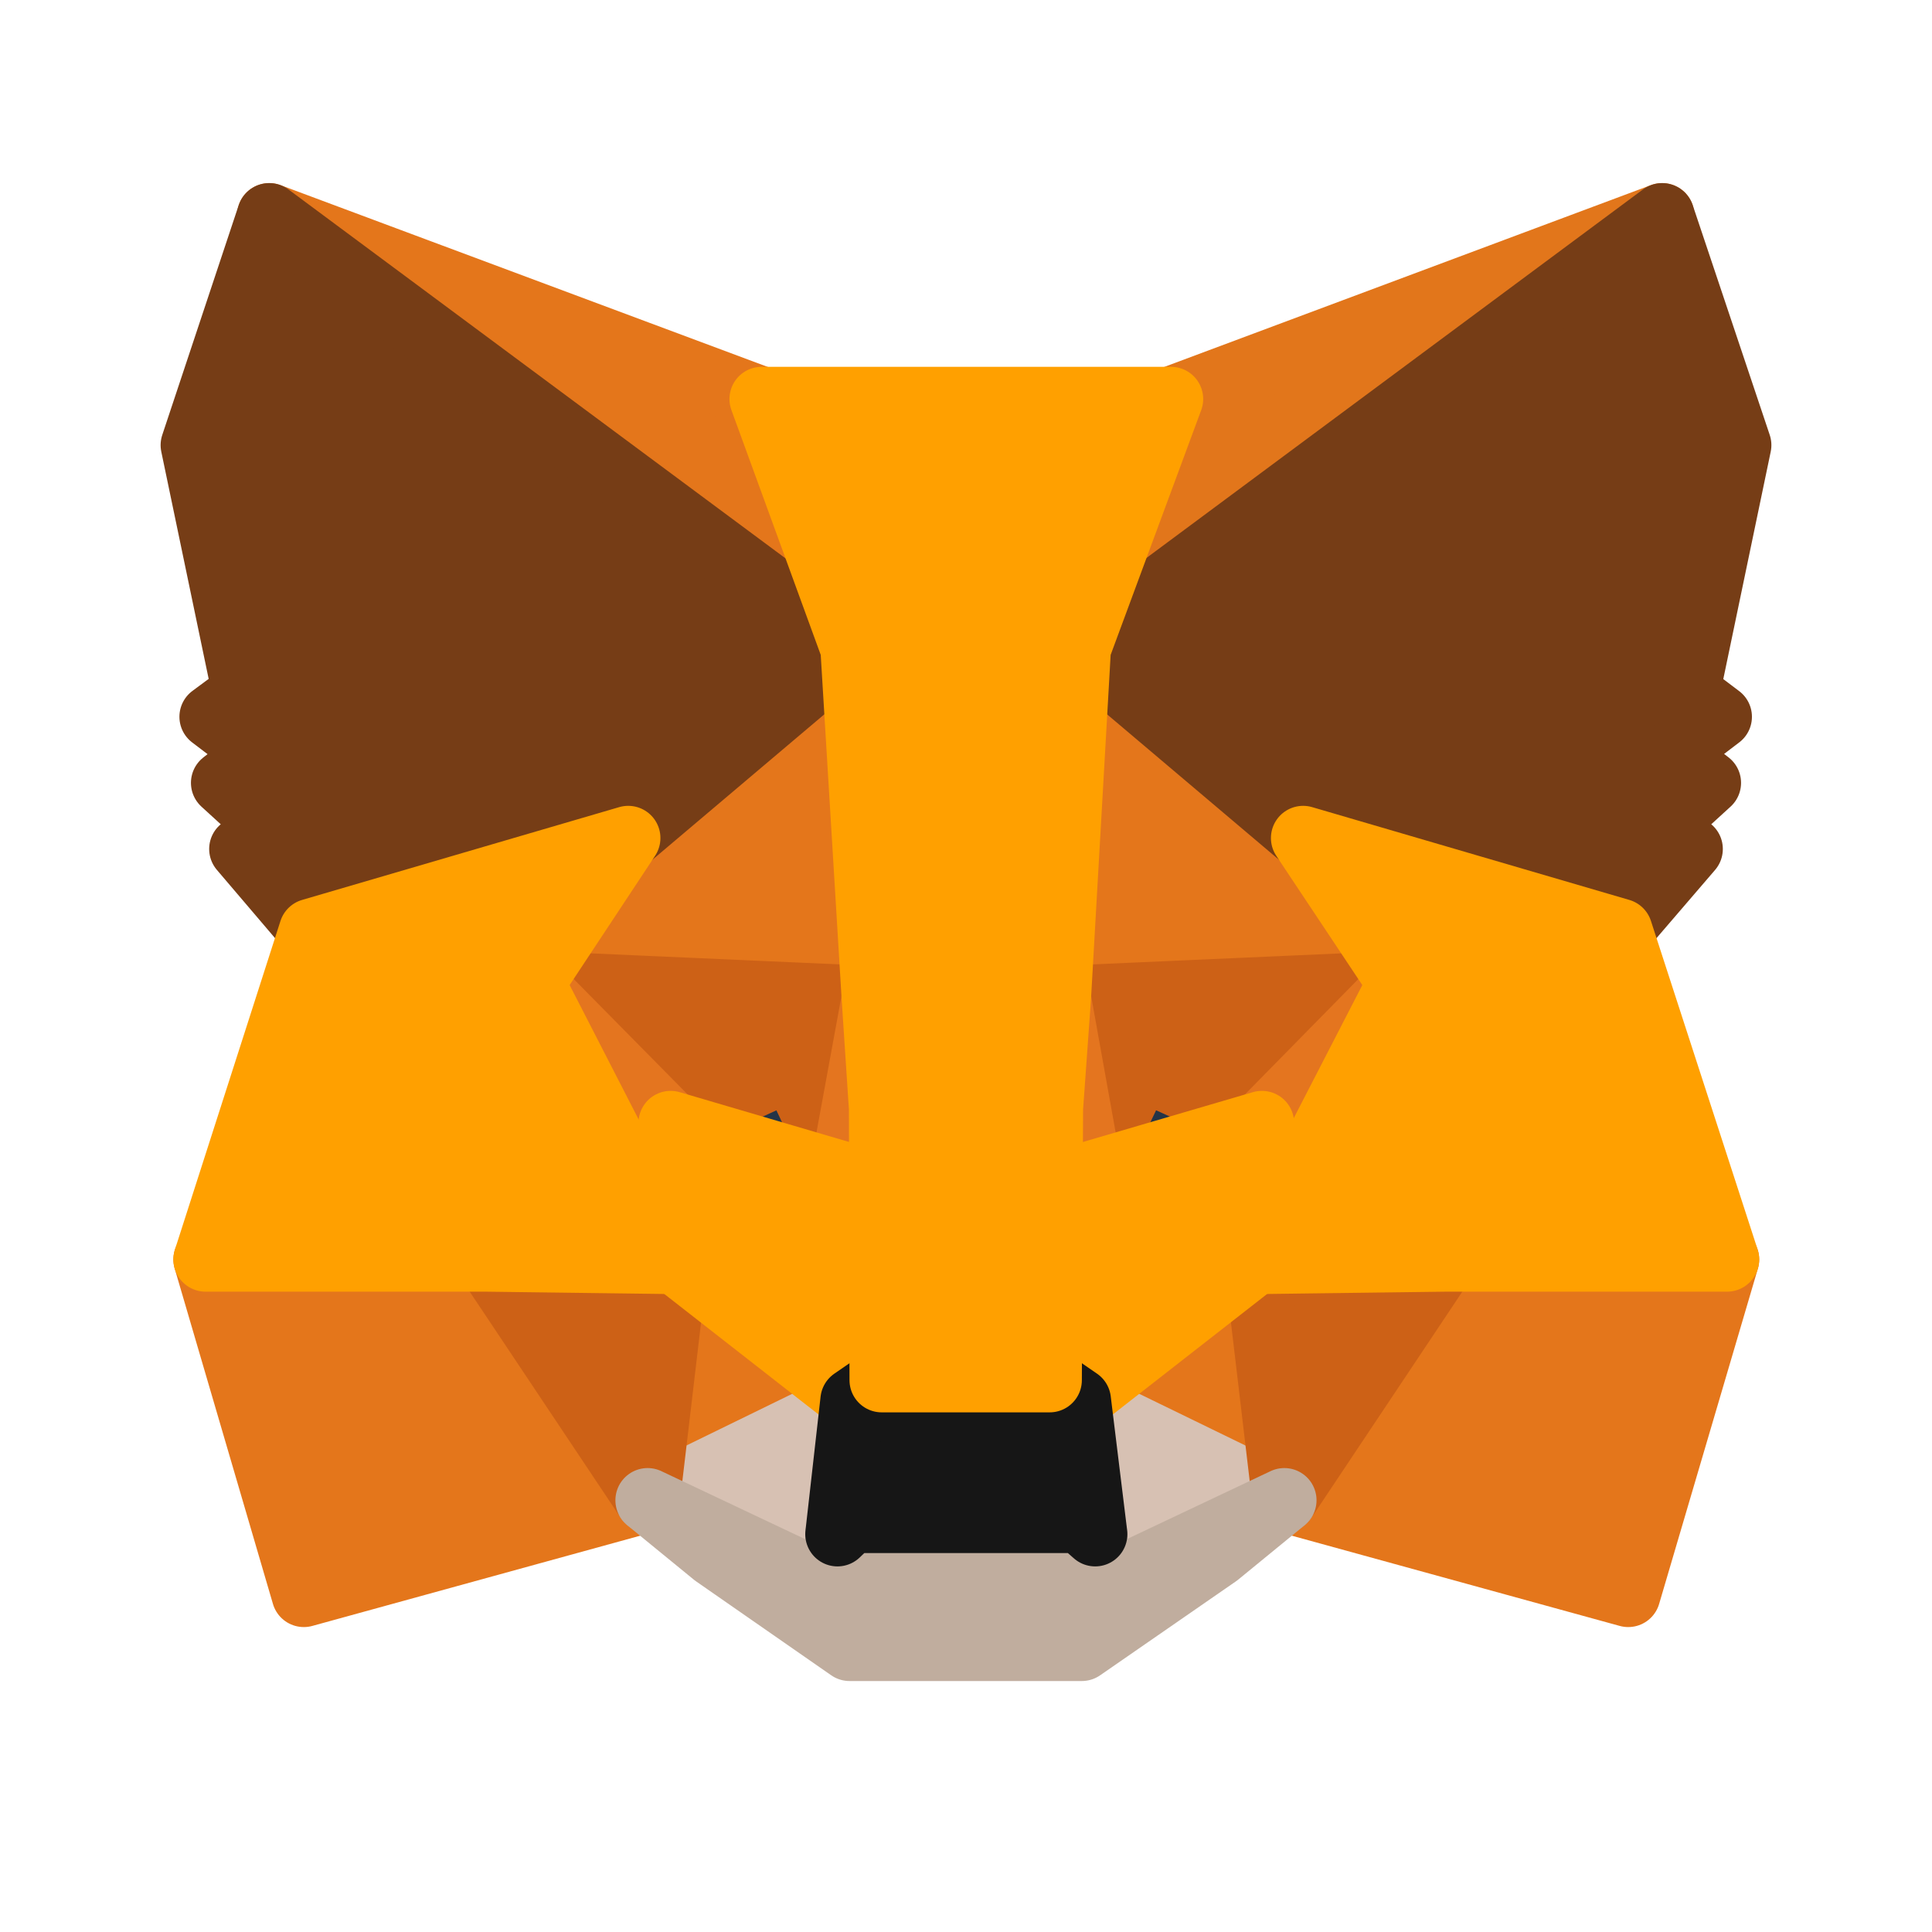
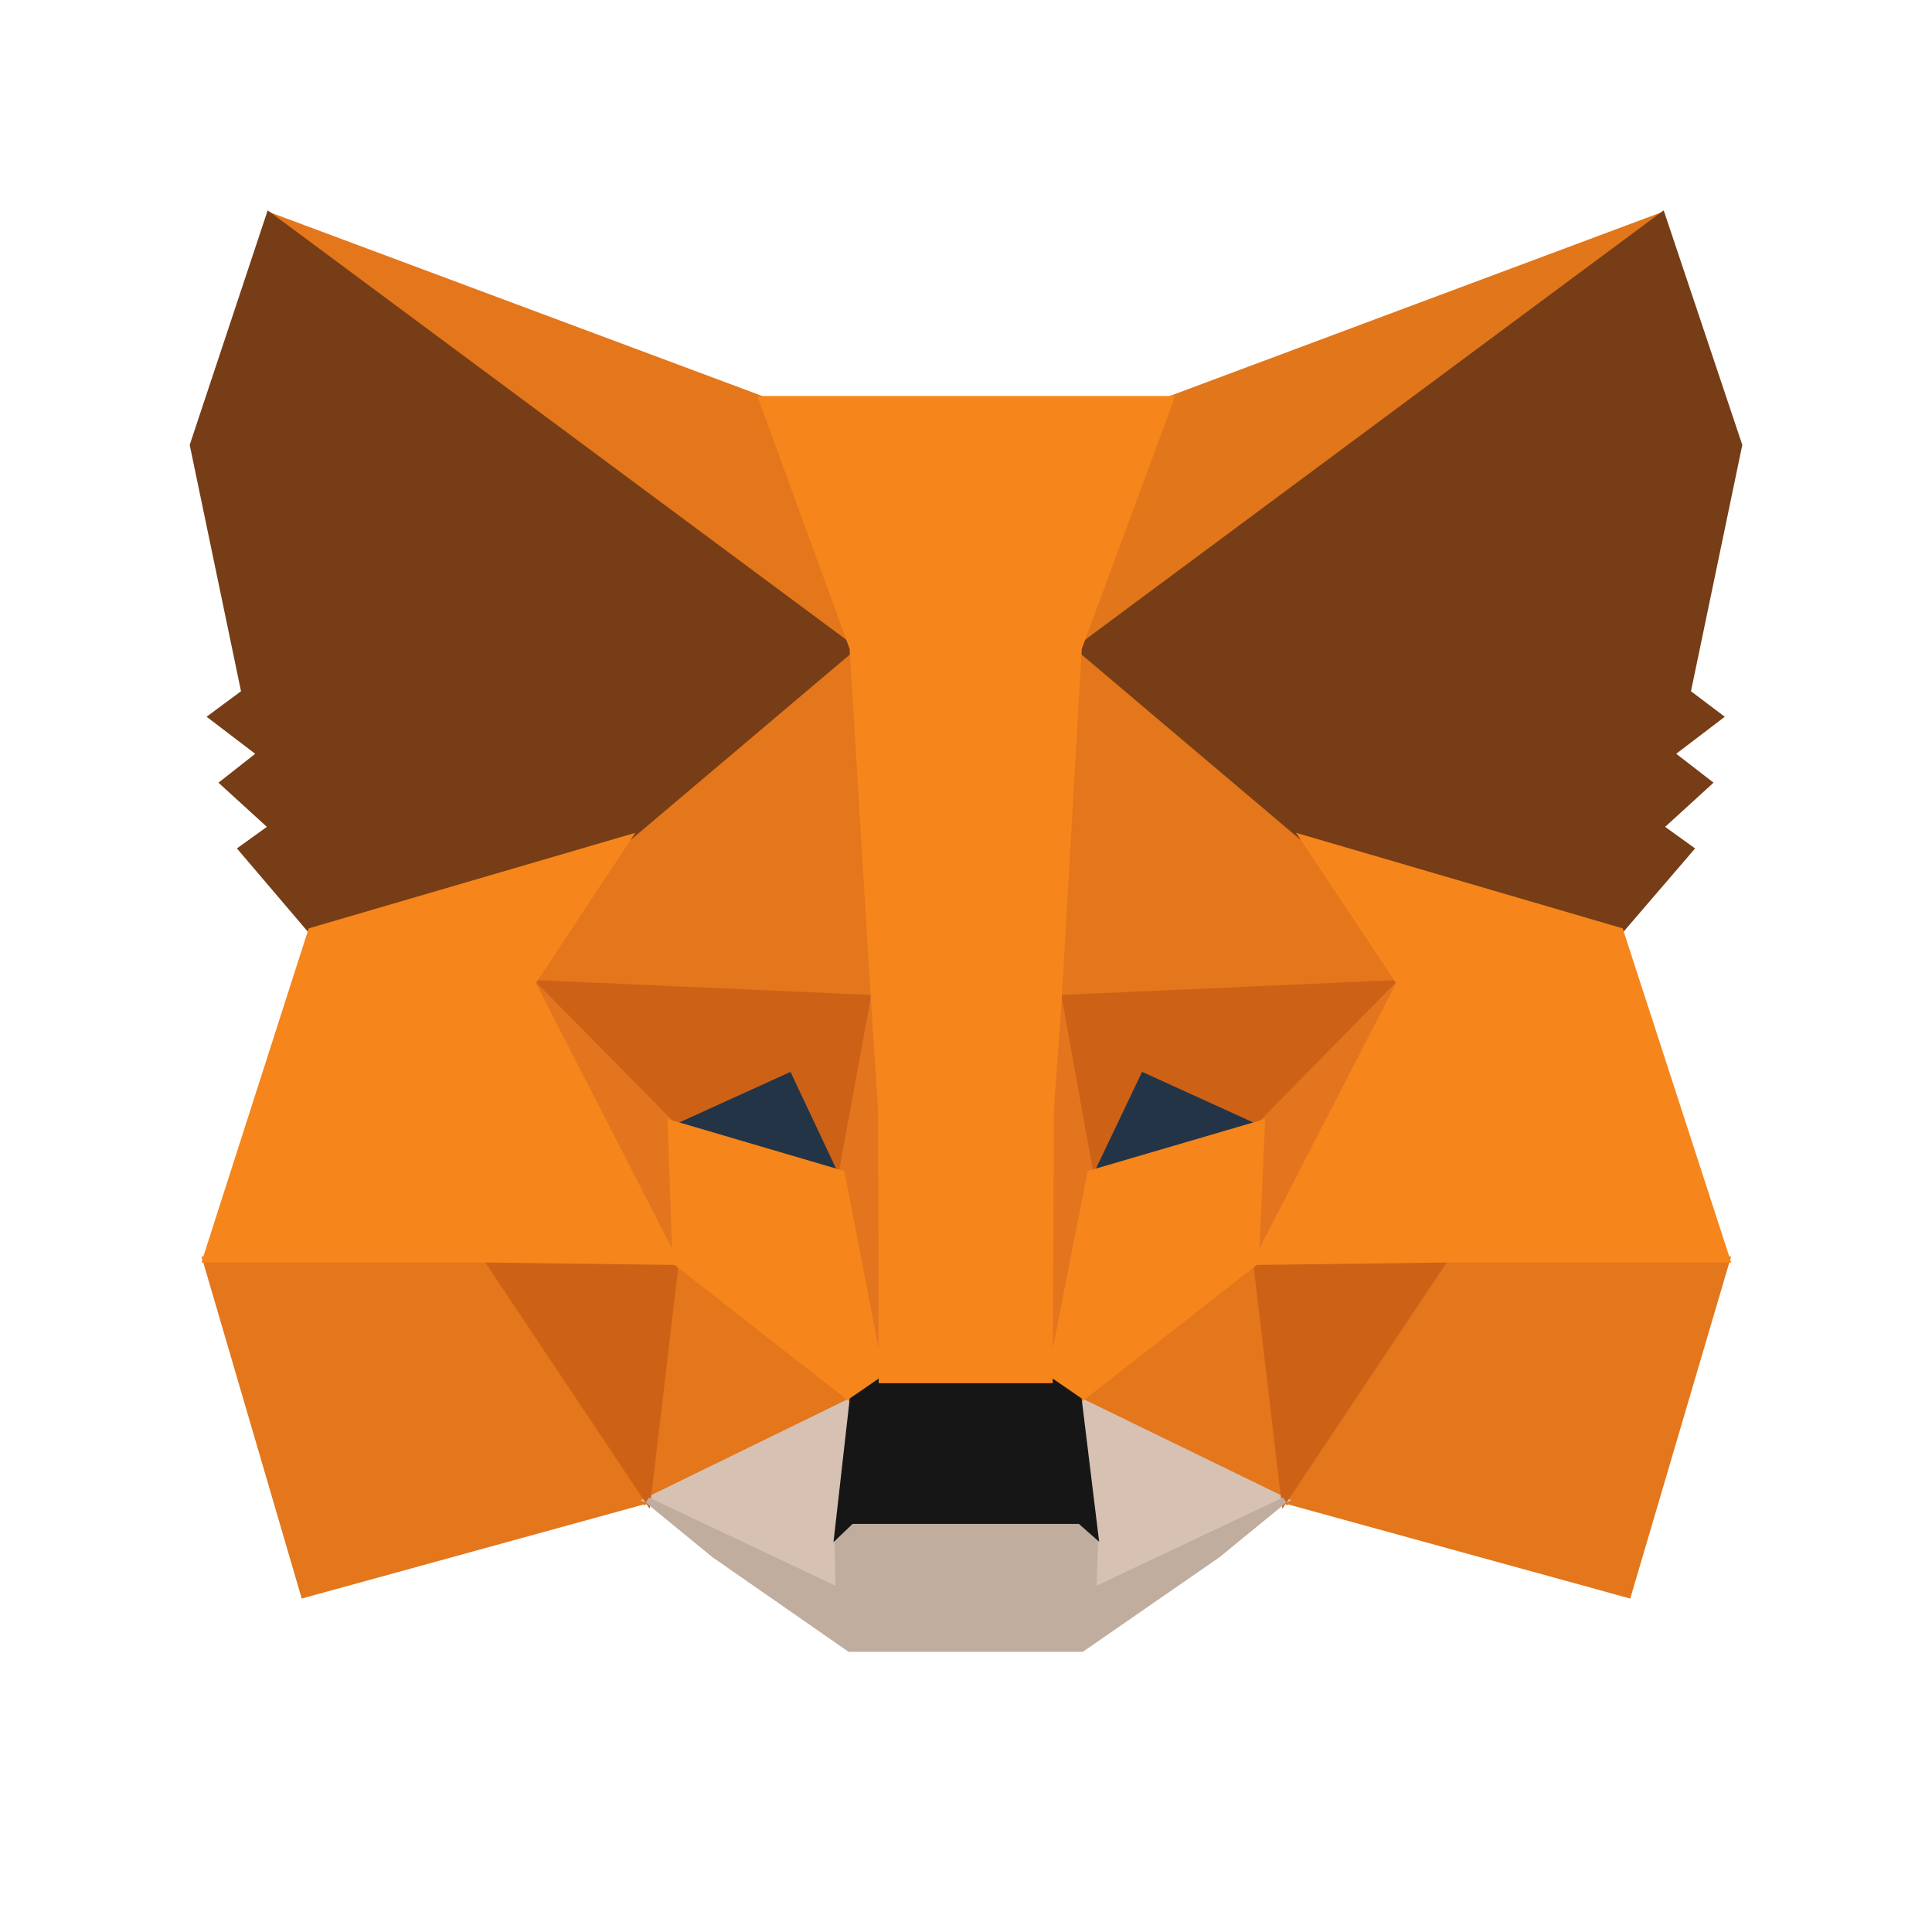
- <svg xmlns="http://www.w3.org/2000/svg" width="30" height="30" viewBox="0 0 30 30" fill="none">
-   <path d="M25.81 3.343L16.441 10.301L18.173 6.196L25.81 3.343Z" fill="#E2761B" stroke="#E2761B" stroke-linecap="round" stroke-linejoin="round" />
-   <path d="M4.181 3.343L13.475 10.367L11.827 6.196L4.181 3.343Z" fill="#E4761B" stroke="#E4761B" stroke-linecap="round" stroke-linejoin="round" />
-   <path d="M22.439 19.473L19.944 23.296L25.283 24.765L26.817 19.557L22.439 19.473Z" fill="#E4761B" stroke="#E4761B" stroke-linecap="round" stroke-linejoin="round" />
-   <path d="M3.192 19.557L4.718 24.765L10.056 23.296L7.561 19.473L3.192 19.557Z" fill="#E4761B" stroke="#E4761B" stroke-linecap="round" stroke-linejoin="round" />
-   <path d="M9.755 13.013L8.268 15.264L13.569 15.499L13.381 9.802L9.755 13.013Z" fill="#E4761B" stroke="#E4761B" stroke-linecap="round" stroke-linejoin="round" />
-   <path d="M20.235 13.013L16.563 9.736L16.441 15.499L21.733 15.264L20.235 13.013Z" fill="#E4761B" stroke="#E4761B" stroke-linecap="round" stroke-linejoin="round" />
-   <path d="M10.057 23.296L13.239 21.742L10.49 19.595L10.057 23.296Z" fill="#E4761B" stroke="#E4761B" stroke-linecap="round" stroke-linejoin="round" />
-   <path d="M16.752 21.742L19.944 23.296L19.501 19.595L16.752 21.742Z" fill="#E4761B" stroke="#E4761B" stroke-linecap="round" stroke-linejoin="round" />
-   <path d="M19.943 23.296L16.751 21.742L17.006 23.823L16.977 24.699L19.943 23.296Z" fill="#D7C1B3" stroke="#D7C1B3" stroke-linecap="round" stroke-linejoin="round" />
-   <path d="M10.056 23.296L13.023 24.699L13.004 23.823L13.239 21.742L10.056 23.296Z" fill="#D7C1B3" stroke="#D7C1B3" stroke-linecap="round" stroke-linejoin="round" />
-   <path d="M13.07 18.22L10.414 17.439L12.288 16.582L13.07 18.22Z" fill="#233447" stroke="#233447" stroke-linecap="round" stroke-linejoin="round" />
-   <path d="M16.921 18.22L17.702 16.582L19.586 17.439L16.921 18.22Z" fill="#233447" stroke="#233447" stroke-linecap="round" stroke-linejoin="round" />
-   <path d="M10.057 23.296L10.508 19.473L7.561 19.557L10.057 23.296Z" fill="#CD6116" stroke="#CD6116" stroke-linecap="round" stroke-linejoin="round" />
-   <path d="M19.492 19.473L19.944 23.296L22.439 19.557L19.492 19.473Z" fill="#CD6116" stroke="#CD6116" stroke-linecap="round" stroke-linejoin="round" />
-   <path d="M21.733 15.264L16.441 15.499L16.93 18.22L17.712 16.582L19.595 17.439L21.733 15.264Z" fill="#CD6116" stroke="#CD6116" stroke-linecap="round" stroke-linejoin="round" />
-   <path d="M10.415 17.439L12.298 16.582L13.07 18.22L13.569 15.499L8.268 15.264L10.415 17.439Z" fill="#CD6116" stroke="#CD6116" stroke-linecap="round" stroke-linejoin="round" />
-   <path d="M8.267 15.264L10.49 19.595L10.414 17.439L8.267 15.264Z" fill="#E4751F" stroke="#E4751F" stroke-linecap="round" stroke-linejoin="round" />
-   <path d="M19.595 17.439L19.501 19.595L21.733 15.264L19.595 17.439Z" fill="#E4751F" stroke="#E4751F" stroke-linecap="round" stroke-linejoin="round" />
-   <path d="M13.569 15.499L13.07 18.22L13.691 21.431L13.832 17.203L13.569 15.499Z" fill="#E4751F" stroke="#E4751F" stroke-linecap="round" stroke-linejoin="round" />
-   <path d="M16.441 15.499L16.186 17.194L16.299 21.431L16.93 18.22L16.441 15.499Z" fill="#E4751F" stroke="#E4751F" stroke-linecap="round" stroke-linejoin="round" />
-   <path d="M16.93 18.22L16.299 21.431L16.751 21.742L19.501 19.595L19.595 17.439L16.93 18.22Z" fill="#FFA000" stroke="#FFA000" stroke-linecap="round" stroke-linejoin="round" />
-   <path d="M10.414 17.439L10.49 19.595L13.239 21.742L13.691 21.431L13.07 18.22L10.414 17.439Z" fill="#FFA000" stroke="#FFA000" stroke-linecap="round" stroke-linejoin="round" />
-   <path d="M16.977 24.699L17.006 23.823L16.77 23.616H13.22L13.004 23.823L13.023 24.699L10.056 23.296L11.092 24.143L13.192 25.603H16.798L18.908 24.143L19.943 23.296L16.977 24.699Z" fill="#C0AD9E" stroke="#C0AD9E" stroke-linecap="round" stroke-linejoin="round" />
-   <path d="M16.751 21.742L16.299 21.431H13.691L13.239 21.742L13.004 23.823L13.22 23.616H16.77L17.006 23.823L16.751 21.742Z" fill="#161616" stroke="#161616" stroke-linecap="round" stroke-linejoin="round" />
-   <path d="M26.205 10.753L27.006 6.912L25.81 3.343L16.752 10.066L20.235 13.013L25.16 14.454L26.252 13.183L25.782 12.844L26.535 12.156L25.951 11.704L26.704 11.13L26.205 10.753Z" fill="#763D16" stroke="#763D16" stroke-linecap="round" stroke-linejoin="round" />
-   <path d="M2.994 6.912L3.795 10.753L3.286 11.13L4.04 11.704L3.465 12.156L4.218 12.844L3.748 13.183L4.831 14.454L9.755 13.013L13.239 10.066L4.181 3.343L2.994 6.912Z" fill="#763D16" stroke="#763D16" stroke-linecap="round" stroke-linejoin="round" />
-   <path d="M25.16 14.454L20.235 13.013L21.733 15.264L19.501 19.595L22.439 19.557H26.817L25.16 14.454Z" fill="#FFA000" stroke="#FFA000" stroke-linecap="round" stroke-linejoin="round" />
-   <path d="M9.755 13.013L4.831 14.454L3.192 19.557H7.561L10.49 19.595L8.267 15.264L9.755 13.013Z" fill="#FFA000" stroke="#FFA000" stroke-linecap="round" stroke-linejoin="round" />
-   <path d="M16.441 15.499L16.751 10.066L18.183 6.196H11.827L13.239 10.066L13.569 15.499L13.682 17.213L13.691 21.431H16.299L16.318 17.213L16.441 15.499Z" fill="#FFA000" stroke="#FFA000" stroke-linecap="round" stroke-linejoin="round" />
+ <svg xmlns="http://www.w3.org/2000/svg" id="body_1" width="24" height="24">
+   <g transform="matrix(0.07532957 0 0 0.07532957 0 0)">
+     <path d="M274.1 35.5L174.6 109.4L193 65.8L274.1 35.5z" stroke="#E2761B" stroke-width="1" stroke-linecap="square" fill="#E2761B" fill-rule="nonzero" />
+     <path d="M44.4 35.5L143.1 110.1L125.6 65.8L44.4 35.5zM238.3 206.8L211.8 247.4L268.5 263L284.8 207.7zM33.9 207.7L50.1 263L106.8 247.4L80.3 206.8z" stroke="#E4761B" stroke-width="1" stroke-linecap="square" fill="#E4761B" fill-rule="nonzero" />
+     <path d="M103.6 138.2L87.8 162.1L144.1 164.6L142.1 104.1L103.6 138.2zM214.9 138.2L175.9 103.4L174.6 164.6L230.8 162.1zM106.8 247.4L140.6 230.9L111.4 208.1zM177.9 230.9L211.8 247.4L207.1 208.1z" stroke="#E4761B" stroke-width="1" stroke-linecap="square" fill="#E4761B" fill-rule="nonzero" />
+     <path d="M211.8 247.4L177.9 230.9L180.6 253L180.3 262.3L211.8 247.4zM106.8 247.4L138.3 262.3L138.1 253L140.6 230.9z" stroke="#D7C1B3" stroke-width="1" stroke-linecap="square" fill="#D7C1B3" fill-rule="nonzero" />
+     <path d="M138.8 193.5L110.6 185.2L130.5 176.1L138.8 193.5zM179.7 193.5L188 176.1L208 185.2z" stroke="#233447" stroke-width="1" stroke-linecap="square" fill="#233447" fill-rule="nonzero" />
+     <path d="M106.8 247.4L111.6 206.8L80.3 207.7L106.8 247.4zM207 206.8L211.8 247.4L238.3 207.7zM230.8 162.1L174.6 164.6L179.8 193.5L188.1 176.1L208.1 185.2zM110.6 185.2L130.6 176.1L138.8 193.5L144.1 164.6L87.8 162.1z" stroke="#CD6116" stroke-width="1" stroke-linecap="square" fill="#CD6116" fill-rule="nonzero" />
+     <path d="M87.8 162.1L111.4 208.1L110.6 185.2L87.8 162.1zM208.1 185.2L207.1 208.1L230.8 162.1zM144.1 164.6L138.8 193.5L145.4 227.6L146.9 182.7zM174.6 164.6L171.9 182.6L173.1 227.6L179.8 193.5z" stroke="#E4751F" stroke-width="1" stroke-linecap="square" fill="#E4751F" fill-rule="nonzero" />
+     <path d="M179.8 193.5L173.1 227.6L177.9 230.9L207.1 208.1L208.1 185.2L179.8 193.5zM110.6 185.2L111.4 208.1L140.6 230.9L145.4 227.6L138.8 193.5z" stroke="#F6851B" stroke-width="1" stroke-linecap="square" fill="#F6851B" fill-rule="nonzero" />
+     <path d="M180.3 262.3L180.6 253L178.1 250.8L140.4 250.8L138.1 253L138.3 262.3L106.8 247.4L117.8 256.4L140.1 271.9L178.4 271.9L200.8 256.4L211.8 247.4L180.3 262.3z" stroke="#C0AD9E" stroke-width="1" stroke-linecap="square" fill="#C0AD9E" fill-rule="nonzero" />
+     <path d="M177.9 230.9L173.1 227.6L145.4 227.6L140.6 230.9L138.1 253L140.4 250.8L178.1 250.8L180.6 253L177.9 230.9z" stroke="#161616" stroke-width="1" stroke-linecap="square" fill="#161616" fill-rule="nonzero" />
+     <path d="M278.3 114.2L286.8 73.4L274.1 35.5L177.9 106.9L214.9 138.2L267.2 153.5L278.8 140L273.8 136.4L281.8 129.1L275.6 124.3L283.6 118.2L278.3 114.2zM31.8 73.4L40.3 114.2L34.9 118.2L42.9 124.3L36.8 129.1L44.8 136.4L39.8 140L51.3 153.5L103.6 138.2L140.6 106.9L44.4 35.5z" stroke="#763D16" stroke-width="1" stroke-linecap="square" fill="#763D16" fill-rule="nonzero" />
+     <path d="M267.2 153.5L214.9 138.2L230.8 162.1L207.1 208.1L238.3 207.7L284.8 207.7L267.2 153.5zM103.6 138.2L51.3 153.5L33.9 207.7L80.3 207.7L111.4 208.1L87.8 162.1zM174.6 164.6L177.9 106.9L193.1 65.8L125.6 65.8L140.6 106.9L144.1 164.6L145.3 182.8L145.4 227.6L173.1 227.6L173.3 182.8z" stroke="#F6851B" stroke-width="1" stroke-linecap="square" fill="#F6851B" fill-rule="nonzero" />
+   </g>
</svg>
